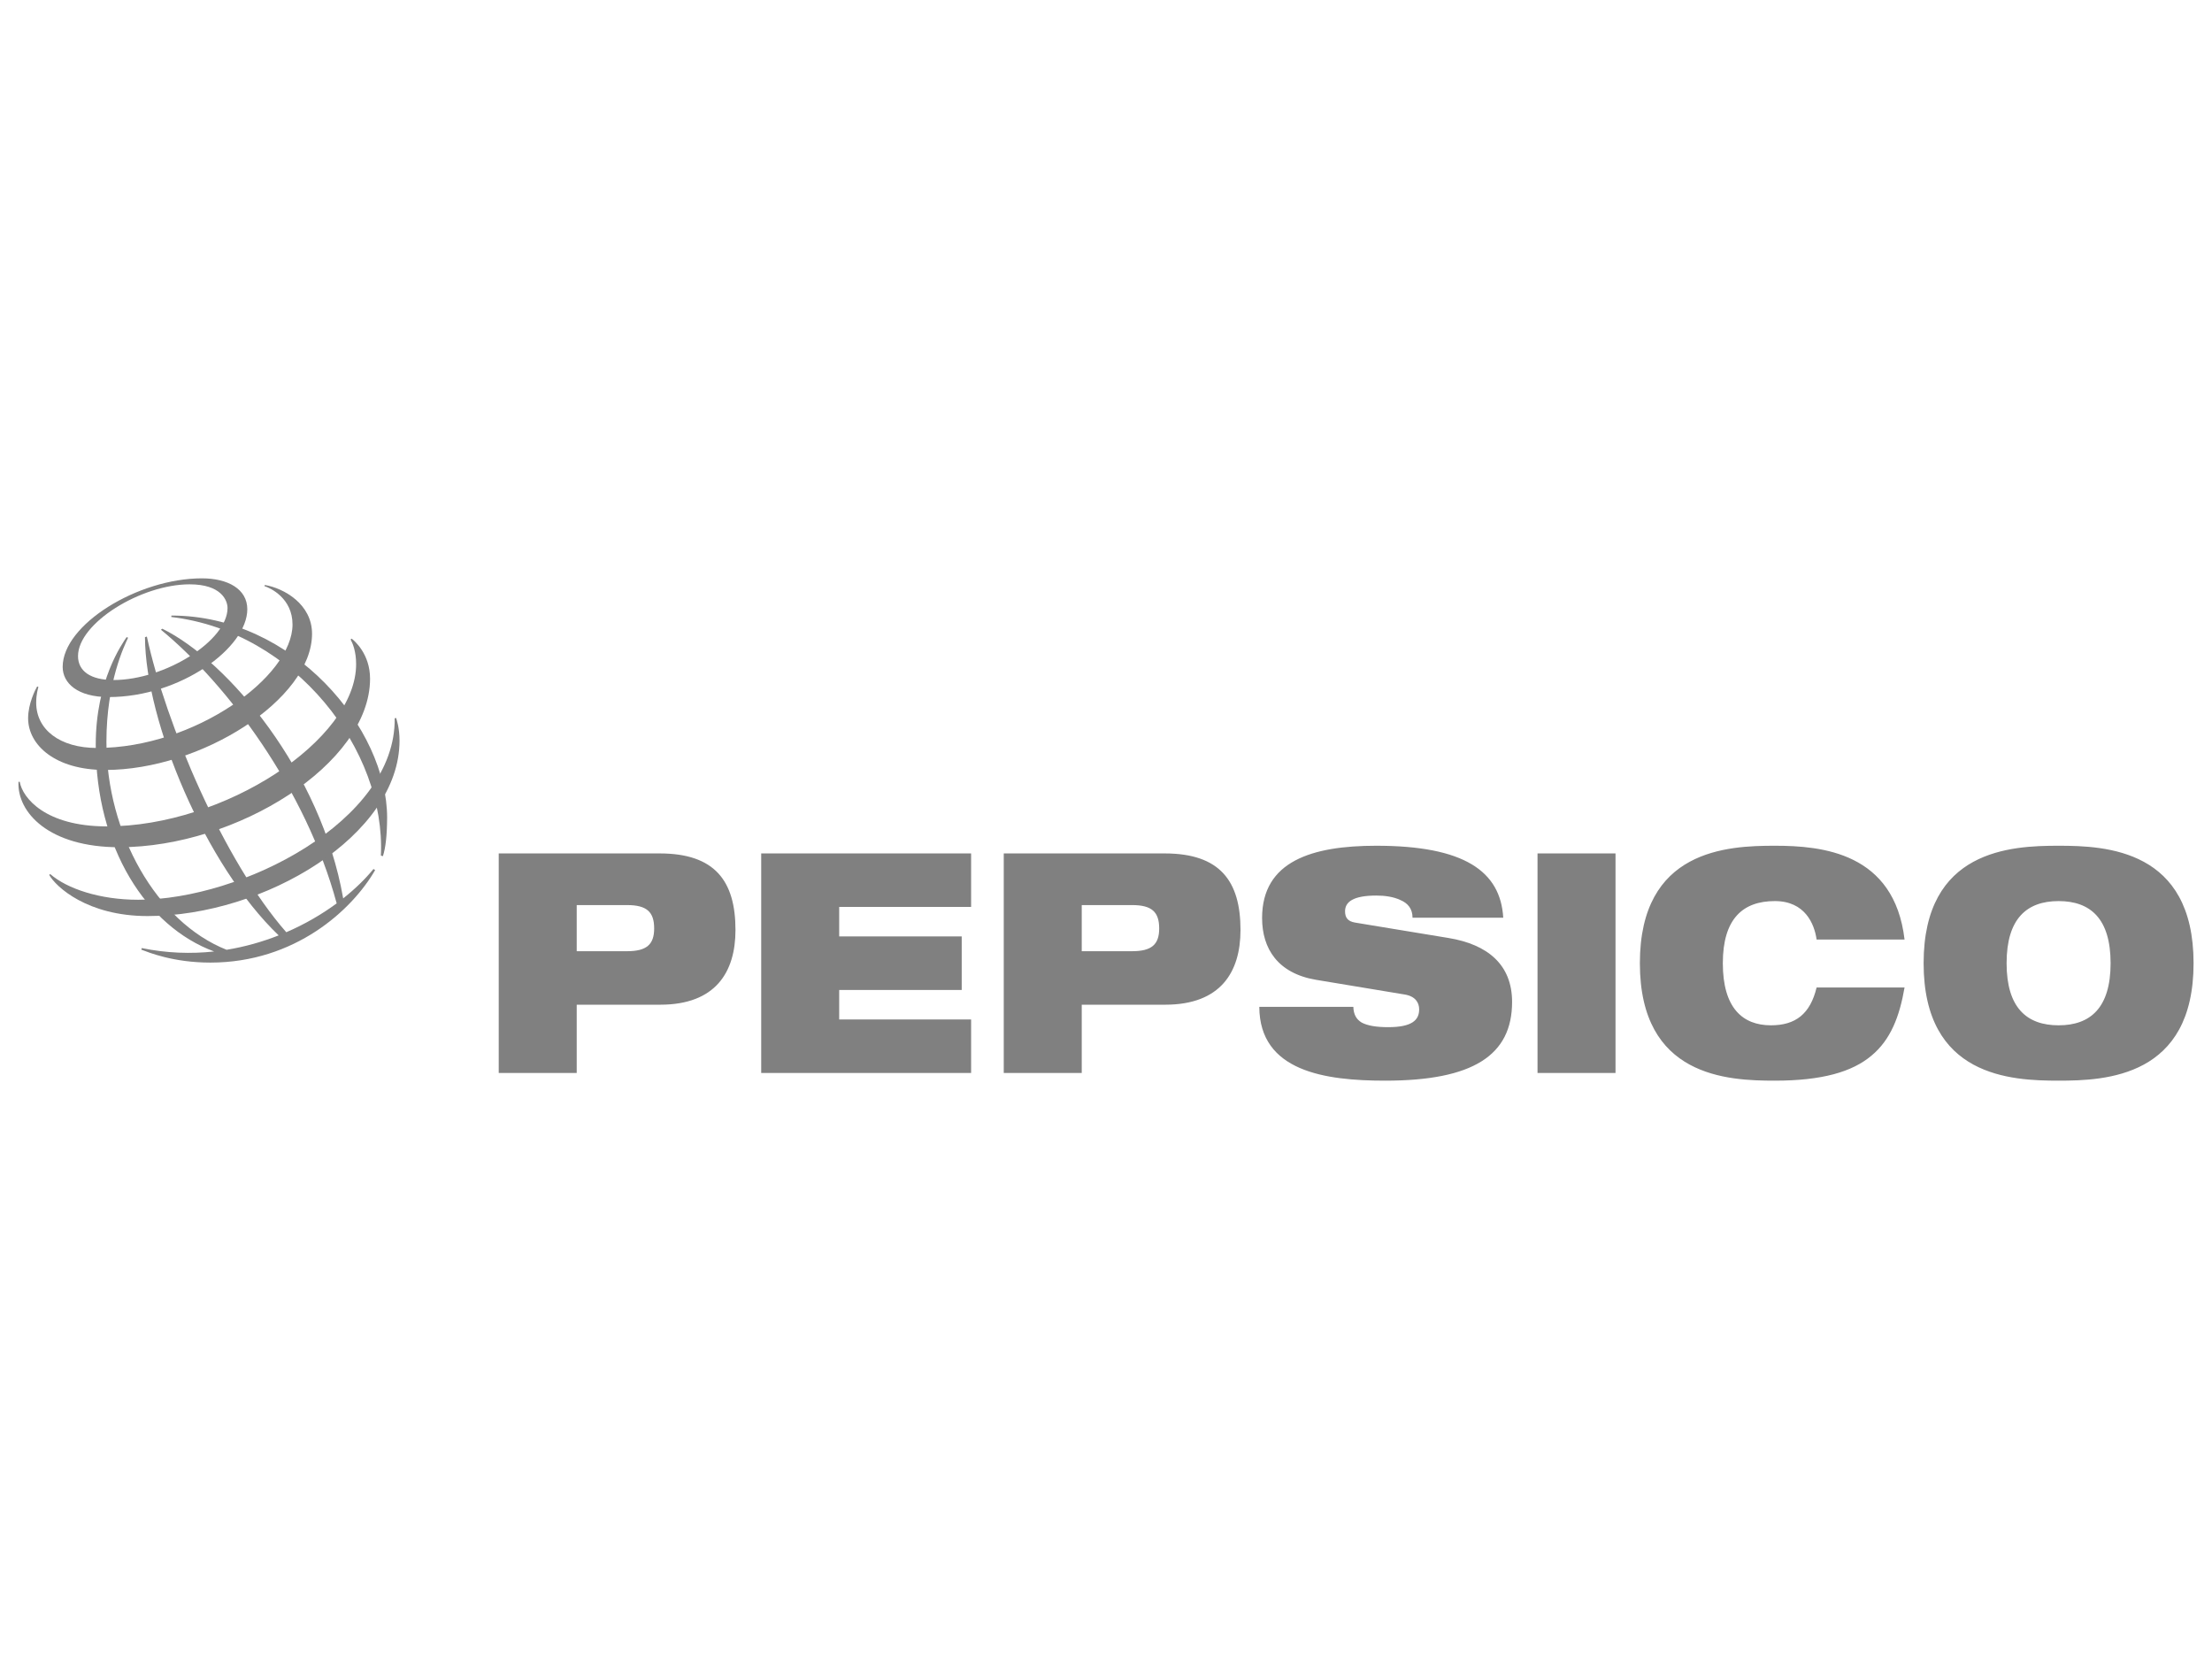
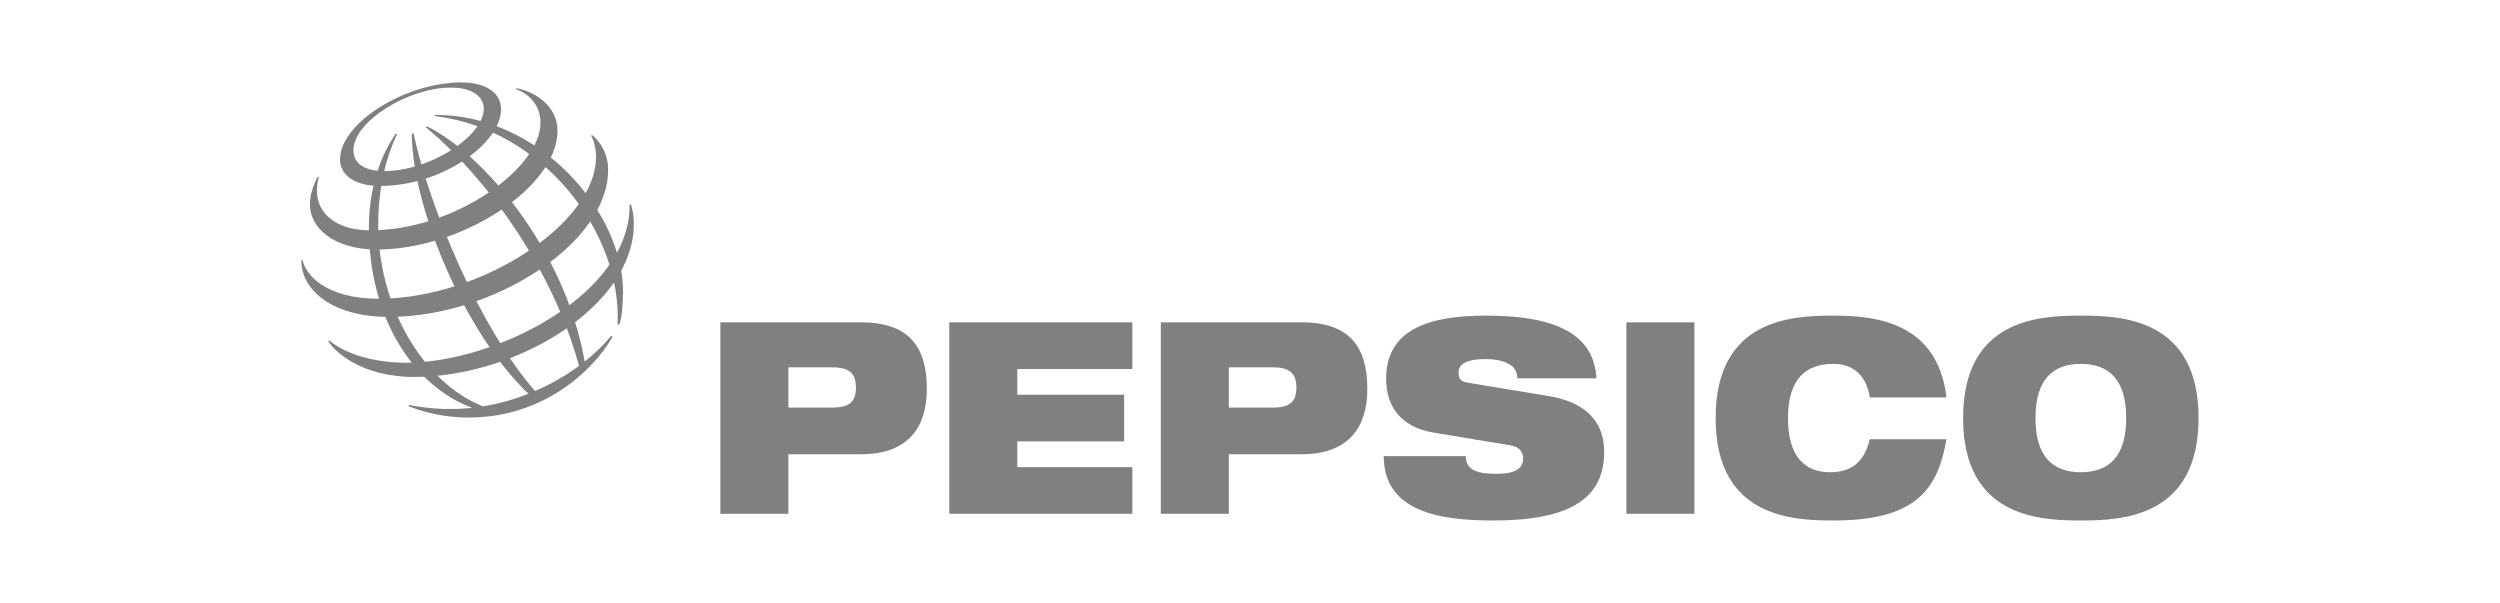
- <svg xmlns="http://www.w3.org/2000/svg" xml:space="preserve" enable-background="new 0 0 400 300" viewBox="0 0 400 300" y="0px" x="0px" id="logo" version="1.1">
+ <svg xmlns="http://www.w3.org/2000/svg" xml:space="preserve" enable-background="new 0 0 400 300" viewBox="0 0 518.334 125" y="0px" x="0px" id="logo" version="1.1" width="414.667pt" height="100pt">
  <defs id="defs1715" />
-   <g style="fill:#808080" id="g5845">
-     <path style="fill:#808080" fill="#28458E" d="M119.294,154.327H90.186v39.701h14.103v-12.346h15.106  c10.002,0,13.603-5.892,13.603-13.509C132.998,159.331,129.296,154.327,119.294,154.327z M113.392,172.008  h-9.103v-8.342h9.103c3.552,0,4.902,1.226,4.902,4.227C118.294,170.784,116.943,172.008,113.392,172.008z   M137.649,154.327h37.958v9.673h-23.854v5.338h22.156v9.677h-22.156v5.338h23.854v9.675h-37.958  V154.327z M210.616,154.327h-29.106v39.701h14.103v-12.346h15.103c10.004,0,13.606-5.892,13.606-13.509  C224.323,159.331,220.62,154.327,210.616,154.327z M204.716,172.008h-9.102v-8.342h9.102  c3.551,0,4.902,1.226,4.902,4.227C209.618,170.784,208.267,172.008,204.716,172.008z M273.434,181.181  c0,9.678-7.102,14.238-22.957,14.238c-10.852,0-22.706-1.668-22.755-13.345h17.004  c0.048,1.333,0.5,2.222,1.502,2.834c1.047,0.557,2.599,0.836,4.799,0.836  c4.4,0,5.603-1.336,5.603-3.227c0-1.168-0.652-2.334-2.548-2.666l-16.107-2.671  c-6.901-1.17-9.749-5.618-9.749-11.177c0-10.289,9.053-13.066,20.653-13.066  c15.902,0,22.455,4.613,22.956,13.011h-16.405c0-1.613-0.851-2.616-2.149-3.171  c-1.251-0.61-2.85-0.832-4.402-0.832c-4.201,0-5.65,1.166-5.65,2.836  c0,1.11,0.448,1.836,1.849,2.057l16.854,2.779C269.033,170.784,273.434,174.454,273.434,181.181z   M278.034,154.327h14.103v39.701h-14.103V154.327z M311.542,174.178c0,8.063,3.552,11.23,8.703,11.23  c4.452,0,7.103-2.057,8.253-6.838h15.905v0.001c-0.9,5.227-2.503,9.453-6.004,12.343  c-3.449,2.892-8.852,4.505-17.452,4.505c-8.552,0-24.406-0.669-24.406-21.24  c0-20.575,15.854-21.242,24.406-21.242c8.5,0,21.604,1.222,23.457,16.96h-15.904  c-0.4-2.839-2.104-6.953-7.552-6.953C315.192,162.944,311.542,166.113,311.542,174.178z   M372.26,152.937c-8.555,0-24.409,0.667-24.409,21.242c0,20.57,15.854,21.24,24.409,21.24  c8.553,0,24.407-0.669,24.407-21.24C396.667,153.605,380.813,152.937,372.26,152.937z M372.261,185.409  c-5.752-0.001-9.404-3.168-9.404-11.23c0-8.065,3.652-11.234,9.404-11.234  c5.75,0,9.403,3.169,9.403,11.234C381.664,182.242,378.011,185.409,372.261,185.409z" id="path1701" />
-     <path style="fill:#808080" fill="#28458E" d="M68.875,154.721c0.911-19.047-15.515-40.498-37.909-43.149l0.038-0.26  c22.077,0,39.001,20.438,39.001,36.561c-0.021,3.356-0.286,5.436-0.759,6.946L68.875,154.721  L68.875,154.721z M67.538,157.142c-1.469,1.795-3.316,3.602-5.48,5.317  c-3.982-22.899-20.809-42.923-32.705-48.767l-0.255,0.178c11.964,9.819,26.234,28.89,31.784,49.488  c-2.655,1.957-5.724,3.757-9.114,5.219c-11.29-12.875-21.816-37.705-25.208-53.462l-0.345,0.104  c0.077,15.295,10.935,41.259,24.178,53.929c-2.939,1.159-6.099,2.063-9.418,2.602  c-12.694-5.029-21.73-21.135-21.73-37.634c0-10.771,3.284-17.434,3.919-18.797l-0.271-0.107  c-0.769,1.163-5.579,7.822-5.579,19.45c0,18.65,9.197,32.905,21.408,37.394  c-4.178,0.454-8.574,0.317-13.084-0.614l-0.091,0.284c1.306,0.481,5.738,2.341,12.499,2.341  c15.291,0,25.628-9.501,29.79-16.723L67.538,157.142L67.538,157.142z" id="path1703" />
-     <path style="fill:#808080" fill="#0096D6" d="M36.517,104.582c-11.592,0-25.184,8.366-25.184,16.013  c0,2.958,2.706,5.457,8.307,5.457c13.001,0,25.08-8.932,25.08-15.878  C44.72,106.519,41.21,104.582,36.517,104.582L36.517,104.582z M41.145,109.958  c0,5.855-11.243,13.012-20.641,13.012c-4.152,0-6.396-1.634-6.396-4.331  c0-5.939,11.371-12.974,20.186-12.974C40.042,105.665,41.145,108.59,41.145,109.958L41.145,109.958z" id="path1705" />
-     <path style="fill:#808080" fill="#EB7B30" d="M6.715,124.136c-0.326,0.564-1.631,3.119-1.631,5.737  c0,4.855,4.906,9.363,13.929,9.363c17.359,0,37.414-12.777,37.414-24.638  c0-5.324-5.04-8.219-8.539-8.817l-0.066,0.208c1.088,0.344,5.075,2.198,5.075,6.94  c0,9.45-17.707,22.327-35.345,22.327c-6.752,0-11.007-3.333-11.007-8.188  c0-1.536,0.32-2.548,0.404-2.841L6.715,124.136L6.715,124.136z" id="path1707" />
-     <path style="fill:#808080" fill="#00984A" d="M63.584,115.484c0.476,0.361,3.335,2.744,3.335,7.25  c0,15.364-24.073,30.473-45.356,30.473c-12.692,0-18.478-6.267-18.221-11.831h0.228  c0.497,2.89,4.618,8.061,15.727,8.061c21.309,0,45.102-15.633,45.102-29.33  c0-2.349-0.638-3.813-0.999-4.465L63.584,115.484L63.584,115.484z" id="path1709" />
-     <path style="fill:#808080" fill="#DF002C" d="M71.63,129.828c0.1,0.327,0.618,1.798,0.618,4.102  c0,17.091-24.362,31.724-45.551,31.724c-10.905,0-16.6-5.297-17.803-7.449l0.194-0.143  c3.018,2.639,8.961,4.644,15.897,4.644c18.713,0,46.636-14.237,46.387-32.815L71.63,129.828  L71.63,129.828z" id="path1711" />
+   <g style="fill:#808080" id="g5845" transform="translate(59.16691,-87.50052)">
+     <path style="fill:#808080" d="m 119.294,154.327 -29.108,0 0,39.701 14.103,0 0,-12.346 15.106,0 c 10.002,0 13.603,-5.892 13.603,-13.509 0,-8.842 -3.703,-13.846 -13.704,-13.846 z m -5.902,17.681 -9.103,0 0,-8.342 9.103,0 c 3.552,0 4.902,1.226 4.902,4.227 0,2.89 -1.351,4.115 -4.902,4.115 z m 24.257,-17.681 37.958,0 0,9.673 -23.854,0 0,5.338 22.156,0 0,9.677 -22.156,0 0,5.338 23.854,0 0,9.675 -37.958,0 0,-39.701 z m 72.967,0 -29.106,0 0,39.701 14.103,0 0,-12.346 15.103,0 c 10.004,0 13.606,-5.892 13.606,-13.509 0,-8.842 -3.703,-13.846 -13.706,-13.846 z m -5.901,17.681 -9.102,0 0,-8.342 9.102,0 c 3.551,0 4.902,1.226 4.902,4.227 0,2.89 -1.351,4.115 -4.902,4.115 z m 68.719,9.172 c 0,9.678 -7.102,14.238 -22.957,14.238 -10.852,0 -22.706,-1.668 -22.755,-13.345 l 17.004,0 c 0.048,1.333 0.5,2.222 1.502,2.834 1.047,0.557 2.599,0.836 4.799,0.836 4.4,0 5.603,-1.336 5.603,-3.227 0,-1.168 -0.652,-2.334 -2.548,-2.666 l -16.107,-2.671 c -6.901,-1.17 -9.749,-5.618 -9.749,-11.177 0,-10.289 9.053,-13.066 20.653,-13.066 15.902,0 22.455,4.613 22.956,13.011 l -16.405,0 c 0,-1.613 -0.851,-2.616 -2.149,-3.171 -1.251,-0.61 -2.85,-0.832 -4.402,-0.832 -4.201,0 -5.65,1.166 -5.65,2.836 0,1.11 0.448,1.836 1.849,2.057 l 16.854,2.779 c 7.103,1.168 11.505,4.838 11.505,11.564 z m 4.599,-26.853 14.103,0 0,39.701 -14.103,0 0,-39.701 z m 33.509,19.851 c 0,8.063 3.552,11.23 8.703,11.23 4.452,0 7.103,-2.057 8.253,-6.838 l 15.905,0 0,6.7e-4 c -0.9,5.227 -2.503,9.453 -6.004,12.343 -3.449,2.892 -8.852,4.505 -17.452,4.505 -8.552,0 -24.406,-0.669 -24.406,-21.24 0,-20.575 15.854,-21.242 24.406,-21.242 8.5,0 21.604,1.222 23.457,16.96 l -15.904,0 c -0.4,-2.839 -2.104,-6.953 -7.552,-6.953 -5.754,1e-5 -9.404,3.169 -9.404,11.234 z m 60.718,-21.241 c -8.555,0 -24.409,0.667 -24.409,21.242 0,20.57 15.854,21.24 24.409,21.24 8.553,0 24.407,-0.669 24.407,-21.24 0,-20.575 -15.854,-21.242 -24.407,-21.242 z m 6.7e-4,32.472 c -5.752,-6.7e-4 -9.404,-3.168 -9.404,-11.23 0,-8.065 3.652,-11.234 9.404,-11.234 5.75,0 9.403,3.169 9.403,11.234 0,8.063 -3.653,11.23 -9.403,11.23 z" id="path1701" />
+     <path style="fill:#808080" d="M 68.875,154.721 C 69.786,135.673 53.36,114.223 30.966,111.572 l 0.038,-0.26 c 22.077,0 39.001,20.438 39.001,36.561 -0.021,3.356 -0.286,5.436 -0.759,6.946 l -0.371,-0.098 0,0 z m -1.338,2.421 c -1.469,1.795 -3.316,3.602 -5.48,5.317 C 58.076,139.56 41.249,119.536 29.352,113.692 l -0.255,0.178 c 11.964,9.819 26.234,28.89 31.784,49.488 -2.655,1.957 -5.724,3.757 -9.114,5.219 -11.29,-12.875 -21.816,-37.705 -25.208,-53.462 l -0.345,0.104 c 0.077,15.295 10.935,41.259 24.178,53.929 -2.939,1.159 -6.099,2.063 -9.418,2.602 -12.694,-5.029 -21.73,-21.135 -21.73,-37.634 0,-10.771 3.284,-17.434 3.919,-18.797 l -0.271,-0.107 c -0.769,1.163 -5.579,7.822 -5.579,19.45 0,18.65 9.197,32.905 21.408,37.394 -4.178,0.454 -8.574,0.317 -13.084,-0.614 l -0.091,0.284 c 1.306,0.481 5.738,2.341 12.499,2.341 15.291,0 25.628,-9.501 29.79,-16.723 l -0.298,-0.202 0,0 z" id="path1703" />
+     <path style="fill:#808080" d="m 36.517,104.582 c -11.592,0 -25.184,8.366 -25.184,16.013 0,2.958 2.706,5.457 8.307,5.457 13.001,0 25.08,-8.932 25.08,-15.878 0,-3.655 -3.51,-5.592 -8.203,-5.592 l 0,0 z m 4.628,5.377 c 0,5.855 -11.243,13.012 -20.641,13.012 -4.152,0 -6.396,-1.634 -6.396,-4.331 0,-5.939 11.371,-12.974 20.186,-12.974 5.747,-1e-5 6.851,2.925 6.851,4.293 l 0,0 z" id="path1705" />
+     <path style="fill:#808080" d="m 6.715,124.136 c -0.326,0.564 -1.631,3.119 -1.631,5.737 0,4.855 4.906,9.363 13.929,9.363 17.359,0 37.414,-12.777 37.414,-24.638 0,-5.324 -5.04,-8.219 -8.539,-8.817 l -0.066,0.208 c 1.088,0.344 5.075,2.198 5.075,6.94 0,9.45 -17.707,22.327 -35.345,22.327 -6.752,0 -11.007,-3.333 -11.007,-8.188 0,-1.536 0.32,-2.548 0.404,-2.841 l -0.236,-0.09 0,0 z" id="path1707" />
+     <path style="fill:#808080" d="m 63.584,115.484 c 0.476,0.361 3.335,2.744 3.335,7.25 0,15.364 -24.073,30.473 -45.356,30.473 -12.692,0 -18.478,-6.267 -18.221,-11.831 l 0.228,0 c 0.497,2.89 4.618,8.061 15.727,8.061 21.309,0 45.102,-15.633 45.102,-29.33 0,-2.349 -0.638,-3.813 -0.999,-4.465 l 0.185,-0.158 0,0 z" id="path1709" />
+     <path style="fill:#808080" d="m 71.63,129.828 c 0.1,0.327 0.618,1.798 0.618,4.102 0,17.091 -24.362,31.724 -45.551,31.724 -10.905,0 -16.6,-5.297 -17.803,-7.449 l 0.194,-0.143 c 3.018,2.639 8.961,4.644 15.897,4.644 18.713,0 46.636,-14.237 46.387,-32.815 l 0.257,-0.062 0,0 z" id="path1711" />
  </g>
</svg>
